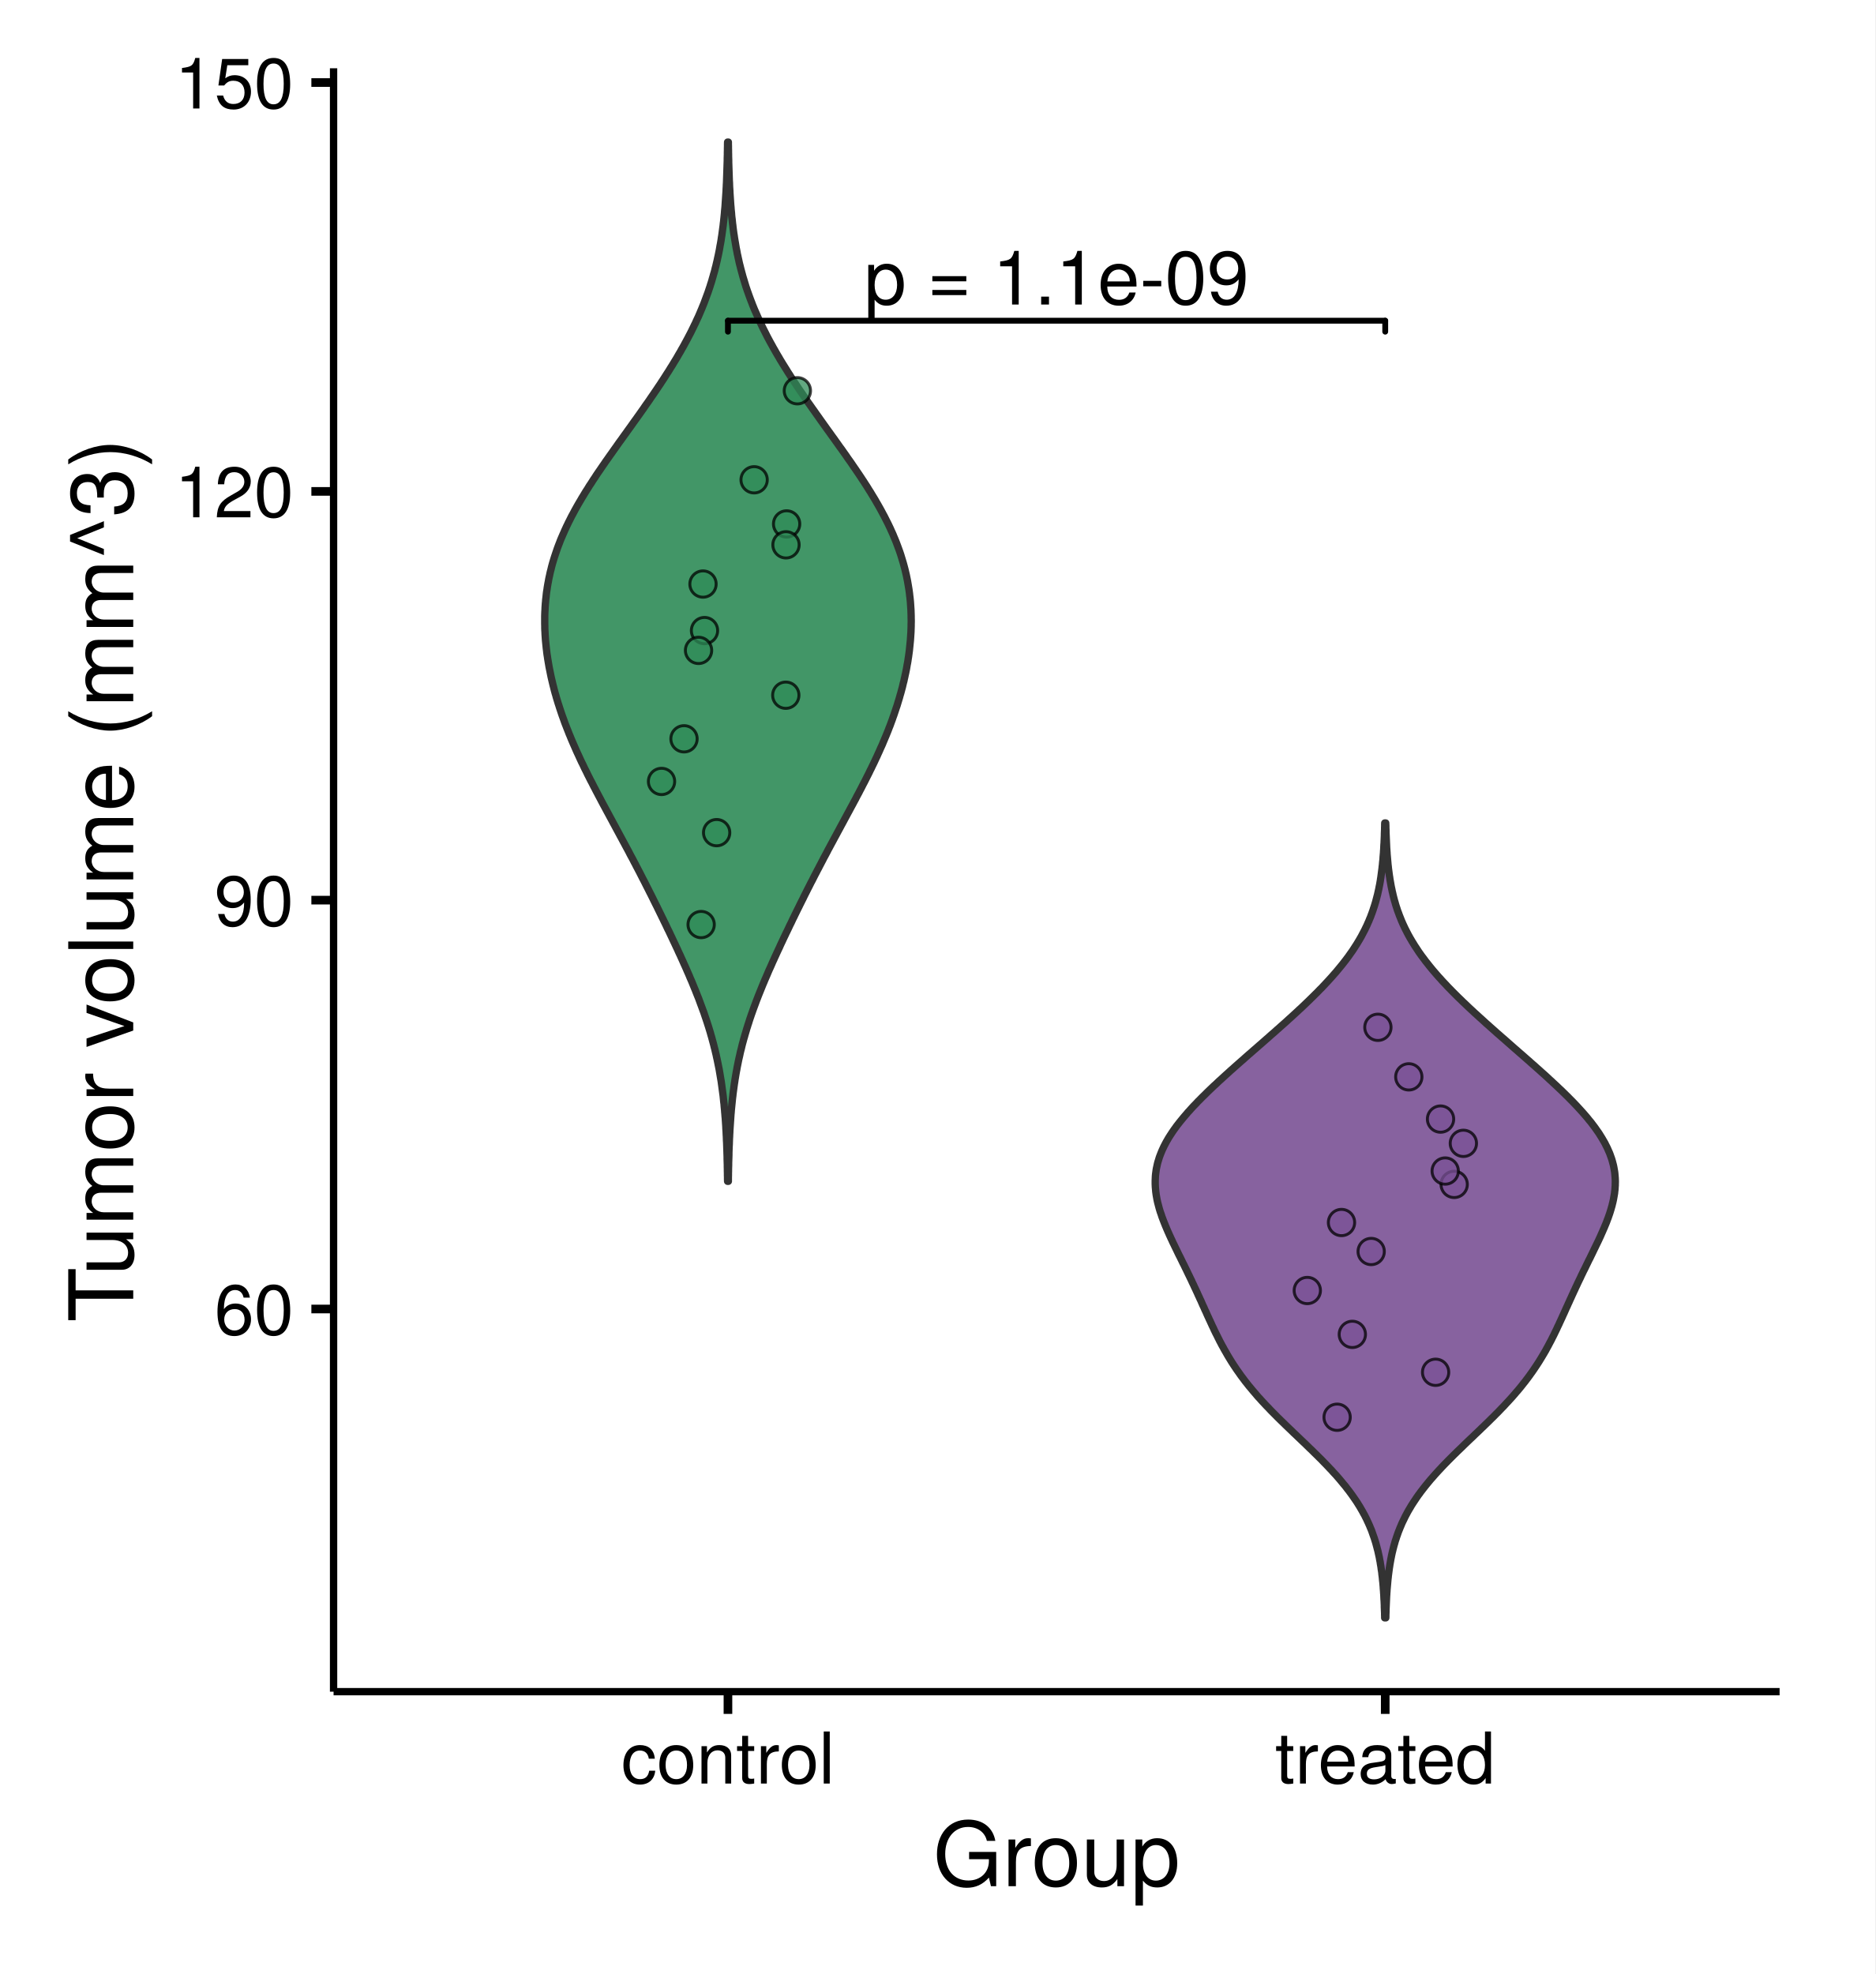
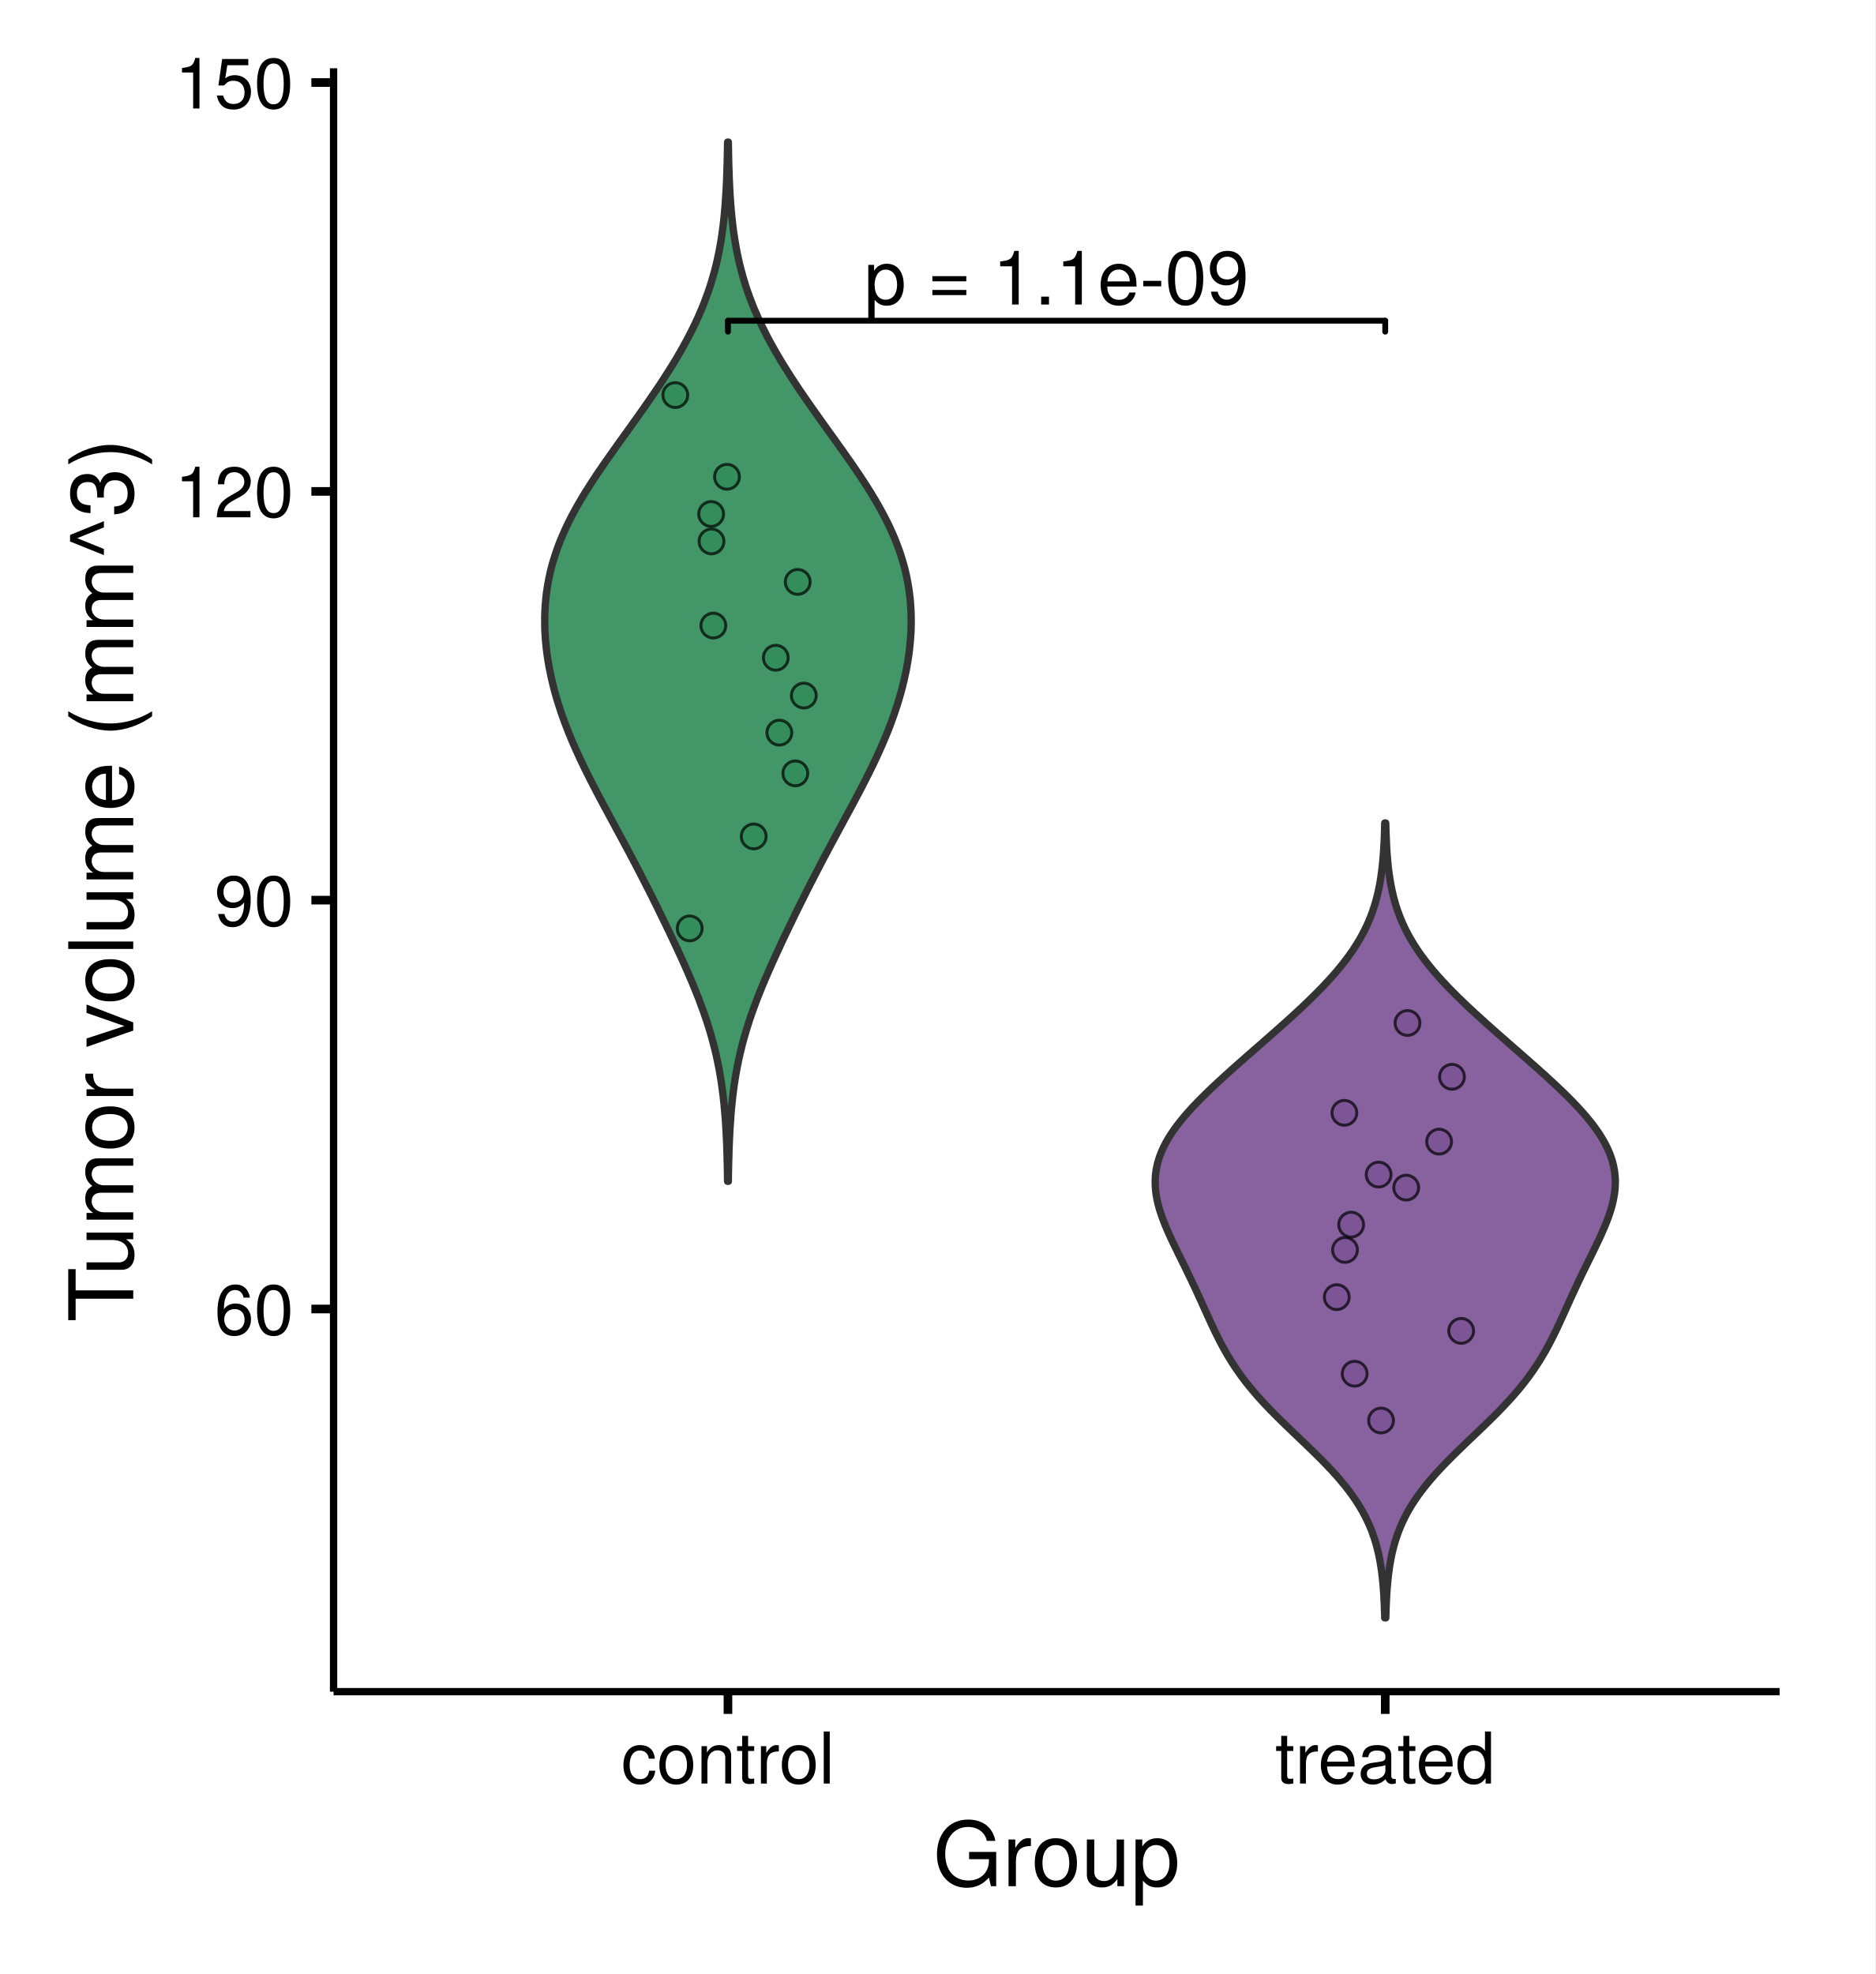
<svg xmlns="http://www.w3.org/2000/svg" class="svglite" width="273.60pt" height="288.00pt" viewBox="0 0 273.60 288.00">
  <defs>
    <style type="text/css">
    .svglite line, .svglite polyline, .svglite polygon, .svglite path, .svglite rect, .svglite circle {
      fill: none;
      stroke: #000000;
      stroke-linecap: round;
      stroke-linejoin: round;
      stroke-miterlimit: 10.00;
    }
    .svglite text {
      white-space: pre;
    }
  </style>
  </defs>
  <rect width="100%" height="100%" style="stroke: none; fill: #FFFFFF;" />
  <defs>
    <clipPath id="cpMC4wMHwyNzMuNjB8MC4wMHwyODguMDA=">
      <rect x="0.00" y="0.00" width="273.60" height="288.00" />
    </clipPath>
  </defs>
  <g clip-path="url(#cpMC4wMHwyNzMuNjB8MC4wMHwyODguMDA=)">
    <rect x="0.00" y="0.00" width="273.60" height="288.00" style="stroke-width: 1.26; stroke: #FFFFFF; fill: #FFFFFF;" />
  </g>
  <defs>
    <clipPath id="cpNDguNjd8MjU5LjY1fDkuOTZ8MjQ2Ljgx">
      <rect x="48.67" y="9.96" width="210.98" height="236.85" />
    </clipPath>
  </defs>
  <g clip-path="url(#cpNDguNjd8MjU5LjY1fDkuOTZ8MjQ2Ljgx)">
    <rect x="48.67" y="9.96" width="210.98" height="236.85" style="stroke-width: 1.26; stroke: none; fill: #FFFFFF;" />
    <polygon points="106.16,172.35 106.15,172.05 106.15,171.76 106.14,171.46 106.14,171.16 106.13,170.87 106.13,170.57 106.12,170.27 106.12,169.98 106.11,169.68 106.10,169.38 106.09,169.09 106.09,168.79 106.08,168.49 106.07,168.20 106.06,167.90 106.05,167.60 106.04,167.31 106.03,167.01 106.02,166.71 106.00,166.41 105.99,166.12 105.98,165.82 105.96,165.52 105.95,165.23 105.93,164.93 105.91,164.63 105.90,164.34 105.88,164.04 105.86,163.74 105.84,163.45 105.82,163.15 105.79,162.85 105.77,162.56 105.74,162.26 105.72,161.96 105.69,161.67 105.66,161.37 105.64,161.07 105.60,160.78 105.57,160.48 105.54,160.18 105.51,159.89 105.47,159.59 105.43,159.29 105.39,159.00 105.35,158.70 105.31,158.40 105.27,158.11 105.23,157.81 105.18,157.51 105.13,157.22 105.08,156.92 105.03,156.62 104.98,156.33 104.93,156.03 104.87,155.73 104.81,155.44 104.75,155.14 104.69,154.84 104.63,154.55 104.56,154.25 104.50,153.95 104.43,153.66 104.36,153.36 104.29,153.06 104.21,152.77 104.14,152.47 104.06,152.17 103.98,151.88 103.90,151.58 103.82,151.28 103.73,150.99 103.65,150.69 103.56,150.39 103.47,150.10 103.38,149.80 103.28,149.50 103.19,149.21 103.09,148.91 102.99,148.61 102.89,148.32 102.79,148.02 102.69,147.72 102.58,147.43 102.47,147.13 102.36,146.83 102.25,146.54 102.14,146.24 102.03,145.94 101.92,145.64 101.80,145.35 101.68,145.05 101.56,144.75 101.45,144.46 101.32,144.16 101.20,143.86 101.08,143.57 100.96,143.27 100.83,142.97 100.70,142.68 100.58,142.38 100.45,142.08 100.32,141.79 100.19,141.49 100.06,141.19 99.93,140.90 99.79,140.60 99.66,140.30 99.53,140.01 99.39,139.71 99.26,139.41 99.12,139.12 98.98,138.82 98.85,138.52 98.71,138.23 98.57,137.93 98.43,137.63 98.29,137.34 98.15,137.04 98.01,136.74 97.87,136.45 97.73,136.15 97.59,135.85 97.44,135.56 97.30,135.26 97.16,134.96 97.02,134.67 96.87,134.37 96.73,134.07 96.58,133.78 96.44,133.48 96.29,133.18 96.15,132.89 96.00,132.59 95.86,132.29 95.71,132.00 95.56,131.70 95.41,131.40 95.27,131.11 95.12,130.81 94.97,130.51 94.82,130.22 94.67,129.92 94.52,129.62 94.37,129.33 94.22,129.03 94.07,128.73 93.92,128.44 93.76,128.14 93.61,127.84 93.46,127.55 93.31,127.25 93.15,126.95 93.00,126.66 92.84,126.36 92.69,126.06 92.53,125.77 92.38,125.47 92.22,125.17 92.06,124.88 91.90,124.58 91.75,124.28 91.59,123.98 91.43,123.69 91.27,123.39 91.11,123.09 90.95,122.80 90.79,122.50 90.63,122.20 90.47,121.91 90.31,121.61 90.15,121.31 89.99,121.02 89.83,120.72 89.67,120.42 89.51,120.13 89.35,119.83 89.19,119.53 89.03,119.24 88.87,118.94 88.71,118.64 88.55,118.35 88.39,118.05 88.23,117.75 88.07,117.46 87.91,117.16 87.75,116.86 87.60,116.57 87.44,116.27 87.28,115.97 87.13,115.68 86.97,115.38 86.82,115.08 86.66,114.79 86.51,114.49 86.36,114.19 86.20,113.90 86.05,113.60 85.90,113.30 85.75,113.01 85.61,112.71 85.46,112.41 85.31,112.12 85.17,111.82 85.03,111.52 84.88,111.23 84.74,110.93 84.60,110.63 84.47,110.34 84.33,110.04 84.19,109.74 84.06,109.45 83.93,109.15 83.80,108.85 83.67,108.56 83.54,108.26 83.41,107.96 83.29,107.67 83.17,107.37 83.04,107.07 82.93,106.78 82.81,106.48 82.69,106.18 82.58,105.89 82.46,105.59 82.35,105.29 82.25,105.00 82.14,104.70 82.03,104.40 81.93,104.11 81.83,103.81 81.73,103.51 81.63,103.21 81.54,102.92 81.44,102.62 81.35,102.32 81.26,102.03 81.17,101.73 81.09,101.43 81.00,101.14 80.92,100.84 80.84,100.54 80.77,100.25 80.69,99.95 80.62,99.65 80.55,99.36 80.48,99.06 80.41,98.76 80.35,98.47 80.29,98.17 80.23,97.87 80.17,97.58 80.11,97.28 80.06,96.98 80.01,96.69 79.96,96.39 79.91,96.09 79.87,95.80 79.82,95.50 79.78,95.20 79.75,94.91 79.71,94.61 79.68,94.31 79.65,94.02 79.62,93.72 79.59,93.42 79.57,93.13 79.55,92.83 79.53,92.53 79.52,92.24 79.50,91.94 79.49,91.64 79.49,91.35 79.48,91.05 79.48,90.75 79.48,90.46 79.48,90.16 79.48,89.86 79.49,89.57 79.50,89.27 79.52,88.97 79.53,88.68 79.55,88.38 79.57,88.08 79.60,87.79 79.62,87.49 79.66,87.19 79.69,86.90 79.72,86.60 79.76,86.30 79.81,86.01 79.85,85.71 79.90,85.41 79.95,85.12 80.01,84.82 80.06,84.52 80.12,84.23 80.19,83.93 80.25,83.63 80.32,83.34 80.40,83.04 80.47,82.74 80.55,82.44 80.63,82.15 80.72,81.85 80.81,81.55 80.90,81.26 81.00,80.96 81.10,80.66 81.20,80.37 81.30,80.07 81.41,79.77 81.52,79.48 81.64,79.18 81.75,78.88 81.87,78.59 82.00,78.29 82.13,77.99 82.26,77.70 82.39,77.40 82.53,77.10 82.66,76.81 82.81,76.51 82.95,76.21 83.10,75.92 83.25,75.62 83.40,75.32 83.56,75.03 83.72,74.73 83.88,74.43 84.04,74.14 84.21,73.84 84.38,73.54 84.55,73.25 84.73,72.95 84.90,72.65 85.08,72.36 85.26,72.06 85.44,71.76 85.63,71.47 85.82,71.17 86.00,70.87 86.20,70.58 86.39,70.28 86.58,69.98 86.78,69.69 86.97,69.39 87.17,69.09 87.37,68.80 87.58,68.50 87.78,68.20 87.98,67.91 88.19,67.61 88.39,67.31 88.60,67.02 88.81,66.72 89.02,66.42 89.23,66.13 89.44,65.83 89.65,65.53 89.86,65.24 90.07,64.94 90.28,64.64 90.49,64.35 90.71,64.05 90.92,63.75 91.13,63.46 91.35,63.16 91.56,62.86 91.77,62.57 91.99,62.27 92.20,61.97 92.41,61.67 92.62,61.38 92.84,61.08 93.05,60.78 93.26,60.49 93.47,60.19 93.68,59.89 93.89,59.60 94.09,59.30 94.30,59.00 94.51,58.71 94.72,58.41 94.92,58.11 95.12,57.82 95.33,57.52 95.53,57.22 95.73,56.93 95.93,56.63 96.13,56.33 96.33,56.04 96.52,55.74 96.72,55.44 96.91,55.15 97.10,54.85 97.29,54.55 97.48,54.26 97.67,53.96 97.85,53.66 98.04,53.37 98.22,53.07 98.40,52.77 98.58,52.48 98.76,52.18 98.93,51.88 99.10,51.59 99.28,51.29 99.44,50.99 99.61,50.70 99.78,50.40 99.94,50.10 100.10,49.81 100.26,49.51 100.42,49.21 100.57,48.92 100.73,48.62 100.88,48.32 101.02,48.03 101.17,47.73 101.31,47.43 101.46,47.14 101.59,46.84 101.73,46.54 101.87,46.25 102.00,45.95 102.13,45.65 102.25,45.36 102.38,45.06 102.50,44.76 102.62,44.47 102.74,44.17 102.85,43.87 102.96,43.58 103.07,43.28 103.18,42.98 103.29,42.69 103.39,42.39 103.49,42.09 103.59,41.80 103.68,41.50 103.78,41.20 103.87,40.90 103.95,40.61 104.04,40.31 104.12,40.01 104.21,39.72 104.29,39.42 104.36,39.12 104.44,38.83 104.51,38.53 104.58,38.23 104.65,37.94 104.71,37.64 104.78,37.34 104.84,37.05 104.90,36.75 104.96,36.45 105.01,36.16 105.06,35.86 105.12,35.56 105.17,35.27 105.22,34.97 105.26,34.67 105.31,34.38 105.35,34.08 105.39,33.78 105.43,33.49 105.47,33.19 105.51,32.89 105.54,32.60 105.58,32.30 105.61,32.00 105.64,31.71 105.67,31.41 105.70,31.11 105.72,30.82 105.75,30.52 105.78,30.22 105.80,29.93 105.82,29.63 105.84,29.33 105.86,29.04 105.88,28.74 105.90,28.44 105.92,28.15 105.94,27.85 105.95,27.55 105.97,27.26 105.98,26.96 106.00,26.66 106.01,26.37 106.02,26.07 106.03,25.77 106.04,25.48 106.05,25.18 106.06,24.88 106.07,24.59 106.08,24.29 106.09,23.99 106.10,23.70 106.11,23.40 106.11,23.10 106.12,22.81 106.13,22.51 106.13,22.21 106.14,21.92 106.14,21.62 106.15,21.32 106.15,21.03 106.16,20.73 106.27,20.73 106.27,21.03 106.28,21.32 106.28,21.62 106.29,21.92 106.29,22.21 106.30,22.51 106.30,22.81 106.31,23.10 106.32,23.40 106.32,23.70 106.33,23.99 106.34,24.29 106.35,24.59 106.36,24.88 106.37,25.18 106.38,25.48 106.39,25.77 106.40,26.07 106.41,26.37 106.43,26.66 106.44,26.96 106.45,27.26 106.47,27.55 106.49,27.85 106.50,28.15 106.52,28.44 106.54,28.74 106.56,29.04 106.58,29.33 106.60,29.63 106.62,29.93 106.65,30.22 106.67,30.52 106.70,30.82 106.73,31.11 106.75,31.41 106.78,31.71 106.82,32.00 106.85,32.30 106.88,32.60 106.92,32.89 106.95,33.19 106.99,33.49 107.03,33.78 107.07,34.08 107.12,34.38 107.16,34.67 107.21,34.97 107.26,35.27 107.31,35.56 107.36,35.86 107.41,36.16 107.47,36.45 107.53,36.75 107.58,37.05 107.65,37.34 107.71,37.64 107.78,37.94 107.84,38.23 107.91,38.53 107.99,38.83 108.06,39.12 108.14,39.42 108.22,39.72 108.30,40.01 108.38,40.31 108.47,40.61 108.56,40.90 108.65,41.20 108.74,41.50 108.83,41.80 108.93,42.09 109.03,42.39 109.14,42.69 109.24,42.98 109.35,43.28 109.46,43.58 109.57,43.87 109.69,44.17 109.80,44.47 109.92,44.76 110.04,45.06 110.17,45.36 110.30,45.65 110.43,45.95 110.56,46.25 110.69,46.54 110.83,46.84 110.97,47.14 111.11,47.43 111.25,47.73 111.40,48.03 111.55,48.32 111.70,48.62 111.85,48.92 112.00,49.21 112.16,49.51 112.32,49.81 112.48,50.10 112.65,50.40 112.81,50.70 112.98,50.99 113.15,51.29 113.32,51.59 113.49,51.88 113.67,52.18 113.84,52.48 114.02,52.77 114.20,53.07 114.39,53.37 114.57,53.66 114.76,53.96 114.94,54.26 115.13,54.55 115.32,54.85 115.51,55.15 115.71,55.44 115.90,55.74 116.10,56.04 116.29,56.33 116.49,56.63 116.69,56.93 116.89,57.22 117.10,57.52 117.30,57.82 117.50,58.11 117.71,58.41 117.91,58.71 118.12,59.00 118.33,59.30 118.54,59.60 118.75,59.89 118.96,60.19 119.17,60.49 119.38,60.78 119.59,61.08 119.80,61.38 120.01,61.67 120.22,61.97 120.44,62.27 120.65,62.57 120.86,62.86 121.08,63.16 121.29,63.46 121.50,63.75 121.72,64.05 121.93,64.35 122.14,64.64 122.35,64.94 122.56,65.24 122.78,65.53 122.99,65.83 123.20,66.13 123.41,66.42 123.61,66.72 123.82,67.02 124.03,67.31 124.24,67.61 124.44,67.91 124.64,68.20 124.85,68.50 125.05,68.80 125.25,69.09 125.45,69.39 125.65,69.69 125.84,69.98 126.04,70.28 126.23,70.58 126.42,70.87 126.61,71.17 126.79,71.47 126.98,71.76 127.16,72.06 127.34,72.36 127.52,72.65 127.70,72.95 127.87,73.25 128.04,73.54 128.21,73.84 128.38,74.14 128.54,74.43 128.70,74.73 128.86,75.03 129.02,75.32 129.17,75.62 129.32,75.92 129.47,76.21 129.62,76.51 129.76,76.81 129.90,77.10 130.03,77.40 130.17,77.70 130.30,77.99 130.42,78.29 130.55,78.59 130.67,78.88 130.79,79.18 130.90,79.48 131.01,79.77 131.12,80.07 131.23,80.37 131.33,80.66 131.43,80.96 131.52,81.26 131.61,81.55 131.70,81.85 131.79,82.15 131.87,82.44 131.95,82.74 132.03,83.04 132.10,83.34 132.17,83.63 132.24,83.93 132.30,84.23 132.36,84.52 132.42,84.82 132.47,85.12 132.52,85.41 132.57,85.71 132.62,86.01 132.66,86.30 132.70,86.60 132.73,86.90 132.77,87.19 132.80,87.49 132.83,87.79 132.85,88.08 132.87,88.38 132.89,88.68 132.91,88.97 132.92,89.27 132.93,89.57 132.94,89.86 132.94,90.16 132.95,90.46 132.95,90.75 132.94,91.05 132.94,91.35 132.93,91.64 132.92,91.94 132.91,92.24 132.89,92.53 132.87,92.83 132.85,93.13 132.83,93.42 132.80,93.72 132.77,94.02 132.74,94.31 132.71,94.61 132.68,94.91 132.64,95.20 132.60,95.50 132.56,95.80 132.51,96.09 132.47,96.39 132.42,96.69 132.36,96.98 132.31,97.28 132.26,97.58 132.20,97.87 132.14,98.17 132.07,98.47 132.01,98.76 131.94,99.06 131.88,99.36 131.80,99.65 131.73,99.95 131.66,100.25 131.58,100.54 131.50,100.84 131.42,101.14 131.33,101.43 131.25,101.73 131.16,102.03 131.07,102.32 130.98,102.62 130.89,102.92 130.79,103.21 130.69,103.51 130.59,103.81 130.49,104.11 130.39,104.40 130.28,104.70 130.18,105.00 130.07,105.29 129.96,105.59 129.85,105.89 129.73,106.18 129.62,106.48 129.50,106.78 129.38,107.07 129.26,107.37 129.13,107.67 129.01,107.96 128.88,108.26 128.76,108.56 128.63,108.85 128.49,109.15 128.36,109.45 128.23,109.74 128.09,110.04 127.96,110.34 127.82,110.63 127.68,110.93 127.54,111.23 127.40,111.52 127.25,111.82 127.11,112.12 126.96,112.41 126.82,112.71 126.67,113.01 126.52,113.30 126.37,113.60 126.22,113.90 126.07,114.19 125.91,114.49 125.76,114.79 125.61,115.08 125.45,115.38 125.30,115.68 125.14,115.97 124.98,116.27 124.83,116.57 124.67,116.86 124.51,117.16 124.35,117.46 124.19,117.75 124.03,118.05 123.87,118.35 123.71,118.64 123.55,118.94 123.39,119.24 123.23,119.53 123.07,119.83 122.91,120.13 122.75,120.42 122.59,120.72 122.43,121.02 122.27,121.31 122.11,121.61 121.95,121.91 121.79,122.20 121.63,122.50 121.47,122.80 121.31,123.09 121.15,123.39 120.99,123.69 120.83,123.98 120.68,124.28 120.52,124.58 120.36,124.88 120.20,125.17 120.05,125.47 119.89,125.77 119.74,126.06 119.58,126.36 119.43,126.66 119.27,126.95 119.12,127.25 118.96,127.55 118.81,127.84 118.66,128.14 118.51,128.44 118.35,128.73 118.20,129.03 118.05,129.33 117.90,129.62 117.75,129.92 117.60,130.22 117.45,130.51 117.30,130.81 117.16,131.11 117.01,131.40 116.86,131.70 116.71,132.00 116.57,132.29 116.42,132.59 116.27,132.89 116.13,133.18 115.98,133.48 115.84,133.78 115.69,134.07 115.55,134.37 115.41,134.67 115.26,134.96 115.12,135.26 114.98,135.56 114.84,135.85 114.69,136.15 114.55,136.45 114.41,136.74 114.27,137.04 114.13,137.34 113.99,137.63 113.85,137.93 113.72,138.23 113.58,138.52 113.44,138.82 113.30,139.12 113.17,139.41 113.03,139.71 112.90,140.01 112.76,140.30 112.63,140.60 112.50,140.90 112.37,141.19 112.23,141.49 112.10,141.79 111.98,142.08 111.85,142.38 111.72,142.68 111.59,142.97 111.47,143.27 111.34,143.57 111.22,143.86 111.10,144.16 110.98,144.46 110.86,144.75 110.74,145.05 110.62,145.35 110.51,145.64 110.39,145.94 110.28,146.24 110.17,146.54 110.06,146.83 109.95,147.13 109.84,147.43 109.74,147.72 109.63,148.02 109.53,148.32 109.43,148.61 109.33,148.91 109.24,149.21 109.14,149.50 109.05,149.80 108.95,150.10 108.87,150.39 108.78,150.69 108.69,150.99 108.61,151.28 108.52,151.58 108.44,151.88 108.36,152.17 108.28,152.47 108.21,152.77 108.14,153.06 108.06,153.36 107.99,153.66 107.93,153.95 107.86,154.25 107.79,154.55 107.73,154.84 107.67,155.14 107.61,155.44 107.55,155.73 107.50,156.03 107.44,156.33 107.39,156.62 107.34,156.92 107.29,157.22 107.24,157.51 107.20,157.81 107.15,158.11 107.11,158.40 107.07,158.70 107.03,159.00 106.99,159.29 106.95,159.59 106.92,159.89 106.88,160.18 106.85,160.48 106.82,160.78 106.79,161.07 106.76,161.37 106.73,161.67 106.70,161.96 106.68,162.26 106.65,162.56 106.63,162.85 106.61,163.15 106.59,163.45 106.57,163.74 106.55,164.04 106.53,164.34 106.51,164.63 106.49,164.93 106.48,165.23 106.46,165.52 106.45,165.82 106.43,166.12 106.42,166.41 106.41,166.71 106.40,167.01 106.38,167.31 106.37,167.60 106.36,167.90 106.35,168.20 106.35,168.49 106.34,168.79 106.33,169.09 106.32,169.38 106.31,169.68 106.31,169.98 106.30,170.27 106.29,170.57 106.29,170.87 106.28,171.16 106.28,171.46 106.27,171.76 106.27,172.05 106.27,172.35 106.16,172.35 " style="stroke-width: 1.07; stroke: #333333; stroke-linecap: butt; fill: #2E8B57; fill-opacity: 0.90;" />
    <polygon points="202.03,236.04 202.03,235.82 202.02,235.59 202.02,235.36 202.01,235.14 202.00,234.91 201.99,234.68 201.98,234.46 201.98,234.23 201.97,234.00 201.96,233.77 201.95,233.55 201.93,233.32 201.92,233.09 201.91,232.87 201.90,232.64 201.88,232.41 201.87,232.19 201.85,231.96 201.83,231.73 201.82,231.50 201.80,231.28 201.78,231.05 201.76,230.82 201.73,230.60 201.71,230.37 201.69,230.14 201.66,229.92 201.63,229.69 201.61,229.46 201.58,229.24 201.54,229.01 201.51,228.78 201.48,228.55 201.44,228.33 201.40,228.10 201.37,227.87 201.32,227.65 201.28,227.42 201.24,227.19 201.19,226.97 201.14,226.74 201.09,226.51 201.04,226.28 200.98,226.06 200.92,225.83 200.86,225.60 200.80,225.38 200.74,225.15 200.67,224.92 200.60,224.70 200.53,224.47 200.45,224.24 200.37,224.02 200.29,223.79 200.21,223.56 200.13,223.33 200.04,223.11 199.94,222.88 199.85,222.65 199.75,222.43 199.65,222.20 199.54,221.97 199.44,221.75 199.33,221.52 199.21,221.29 199.10,221.06 198.97,220.84 198.85,220.61 198.72,220.38 198.59,220.16 198.46,219.93 198.32,219.70 198.18,219.48 198.04,219.25 197.89,219.02 197.74,218.80 197.58,218.57 197.42,218.34 197.26,218.11 197.10,217.89 196.93,217.66 196.76,217.43 196.58,217.21 196.41,216.98 196.23,216.75 196.04,216.53 195.85,216.30 195.66,216.07 195.47,215.84 195.28,215.62 195.08,215.39 194.88,215.16 194.67,214.94 194.46,214.71 194.26,214.48 194.04,214.26 193.83,214.03 193.61,213.80 193.39,213.57 193.17,213.35 192.95,213.12 192.73,212.89 192.50,212.67 192.27,212.44 192.04,212.21 191.81,211.99 191.58,211.76 191.35,211.53 191.11,211.31 190.88,211.08 190.64,210.85 190.41,210.62 190.17,210.40 189.93,210.17 189.69,209.94 189.46,209.72 189.22,209.49 188.98,209.26 188.74,209.04 188.51,208.81 188.27,208.58 188.03,208.35 187.80,208.13 187.56,207.90 187.33,207.67 187.10,207.45 186.86,207.22 186.63,206.99 186.40,206.77 186.18,206.54 185.95,206.31 185.73,206.09 185.50,205.86 185.28,205.63 185.07,205.40 184.85,205.18 184.63,204.95 184.42,204.72 184.21,204.50 184.00,204.27 183.80,204.04 183.59,203.82 183.39,203.59 183.20,203.36 183.00,203.13 182.81,202.91 182.62,202.68 182.43,202.45 182.24,202.23 182.06,202.00 181.88,201.77 181.70,201.55 181.53,201.32 181.36,201.09 181.19,200.87 181.02,200.64 180.86,200.41 180.70,200.18 180.54,199.96 180.38,199.73 180.23,199.50 180.08,199.28 179.93,199.05 179.78,198.82 179.64,198.60 179.50,198.37 179.36,198.14 179.22,197.91 179.09,197.69 178.96,197.46 178.83,197.23 178.70,197.01 178.57,196.78 178.45,196.55 178.32,196.33 178.20,196.10 178.08,195.87 177.96,195.65 177.85,195.42 177.73,195.19 177.62,194.96 177.51,194.74 177.39,194.51 177.28,194.28 177.17,194.06 177.07,193.83 176.96,193.60 176.85,193.38 176.75,193.15 176.64,192.92 176.54,192.69 176.43,192.47 176.33,192.24 176.22,192.01 176.12,191.79 176.02,191.56 175.92,191.33 175.81,191.11 175.71,190.88 175.61,190.65 175.50,190.43 175.40,190.20 175.30,189.97 175.20,189.74 175.09,189.52 174.99,189.29 174.88,189.06 174.78,188.84 174.68,188.61 174.57,188.38 174.47,188.16 174.36,187.93 174.25,187.70 174.15,187.47 174.04,187.25 173.93,187.02 173.83,186.79 173.72,186.57 173.61,186.34 173.50,186.11 173.39,185.89 173.28,185.66 173.17,185.43 173.06,185.20 172.95,184.98 172.84,184.75 172.73,184.52 172.61,184.30 172.50,184.07 172.39,183.84 172.28,183.62 172.17,183.39 172.05,183.16 171.94,182.94 171.83,182.71 171.72,182.48 171.61,182.25 171.50,182.03 171.39,181.80 171.28,181.57 171.17,181.35 171.06,181.12 170.96,180.89 170.85,180.67 170.75,180.44 170.64,180.21 170.54,179.98 170.44,179.76 170.34,179.53 170.24,179.30 170.15,179.08 170.05,178.85 169.96,178.62 169.87,178.40 169.78,178.17 169.69,177.94 169.61,177.72 169.52,177.49 169.45,177.26 169.37,177.03 169.29,176.81 169.22,176.58 169.15,176.35 169.09,176.13 169.03,175.90 168.97,175.67 168.91,175.45 168.86,175.22 168.81,174.99 168.77,174.76 168.73,174.54 168.69,174.31 168.66,174.08 168.63,173.86 168.61,173.63 168.59,173.40 168.57,173.18 168.56,172.95 168.55,172.72 168.55,172.50 168.55,172.27 168.56,172.04 168.57,171.81 168.58,171.59 168.60,171.36 168.63,171.13 168.66,170.91 168.69,170.68 168.73,170.45 168.78,170.23 168.83,170.00 168.88,169.77 168.94,169.54 169.01,169.32 169.08,169.09 169.15,168.86 169.23,168.64 169.32,168.41 169.41,168.18 169.50,167.96 169.60,167.73 169.71,167.50 169.81,167.28 169.93,167.05 170.05,166.82 170.17,166.59 170.30,166.37 170.43,166.14 170.57,165.91 170.71,165.69 170.86,165.46 171.01,165.23 171.16,165.01 171.32,164.78 171.49,164.55 171.65,164.32 171.82,164.10 172.00,163.87 172.18,163.64 172.36,163.42 172.55,163.19 172.74,162.96 172.93,162.74 173.13,162.51 173.32,162.28 173.53,162.06 173.73,161.83 173.94,161.60 174.15,161.37 174.37,161.15 174.59,160.92 174.80,160.69 175.03,160.47 175.25,160.24 175.48,160.01 175.71,159.79 175.94,159.56 176.17,159.33 176.41,159.10 176.64,158.88 176.88,158.65 177.12,158.42 177.37,158.20 177.61,157.97 177.85,157.74 178.10,157.52 178.35,157.29 178.60,157.06 178.85,156.83 179.10,156.61 179.35,156.38 179.60,156.15 179.86,155.93 180.11,155.70 180.37,155.47 180.62,155.25 180.88,155.02 181.14,154.79 181.40,154.57 181.65,154.34 181.91,154.11 182.17,153.88 182.43,153.66 182.69,153.43 182.95,153.20 183.21,152.98 183.47,152.75 183.73,152.52 183.99,152.30 184.25,152.07 184.51,151.84 184.77,151.61 185.03,151.39 185.28,151.16 185.54,150.93 185.80,150.71 186.06,150.48 186.31,150.25 186.57,150.03 186.82,149.80 187.08,149.57 187.33,149.35 187.59,149.12 187.84,148.89 188.09,148.66 188.34,148.44 188.59,148.21 188.84,147.98 189.08,147.76 189.33,147.53 189.57,147.30 189.82,147.08 190.06,146.85 190.30,146.62 190.54,146.39 190.77,146.17 191.01,145.94 191.24,145.71 191.47,145.49 191.70,145.26 191.93,145.03 192.16,144.81 192.38,144.58 192.60,144.35 192.83,144.13 193.04,143.90 193.26,143.67 193.47,143.44 193.68,143.22 193.89,142.99 194.10,142.76 194.30,142.54 194.50,142.31 194.70,142.08 194.90,141.86 195.09,141.63 195.28,141.40 195.47,141.17 195.65,140.95 195.84,140.72 196.02,140.49 196.19,140.27 196.37,140.04 196.54,139.81 196.71,139.59 196.87,139.36 197.03,139.13 197.19,138.91 197.35,138.68 197.50,138.45 197.65,138.22 197.79,138.00 197.94,137.77 198.08,137.54 198.21,137.32 198.35,137.09 198.48,136.86 198.61,136.64 198.73,136.41 198.85,136.18 198.97,135.95 199.09,135.73 199.20,135.50 199.31,135.27 199.42,135.05 199.52,134.82 199.62,134.59 199.72,134.37 199.81,134.14 199.91,133.91 200.00,133.69 200.08,133.46 200.17,133.23 200.25,133.00 200.33,132.78 200.40,132.55 200.48,132.32 200.55,132.10 200.62,131.87 200.69,131.64 200.75,131.42 200.81,131.19 200.87,130.96 200.93,130.73 200.99,130.51 201.04,130.28 201.09,130.05 201.14,129.83 201.19,129.60 201.23,129.37 201.28,129.15 201.32,128.92 201.36,128.69 201.40,128.47 201.43,128.24 201.47,128.01 201.50,127.78 201.53,127.56 201.56,127.33 201.59,127.10 201.62,126.88 201.65,126.65 201.67,126.42 201.70,126.20 201.72,125.97 201.74,125.74 201.77,125.51 201.79,125.29 201.80,125.06 201.82,124.83 201.84,124.61 201.86,124.38 201.87,124.15 201.89,123.93 201.90,123.70 201.91,123.47 201.92,123.24 201.94,123.02 201.95,122.79 201.96,122.56 201.97,122.34 201.98,122.11 201.99,121.88 201.99,121.66 202.00,121.43 202.01,121.20 202.02,120.98 202.02,120.75 202.03,120.52 202.03,120.29 202.04,120.07 202.18,120.07 202.19,120.29 202.20,120.52 202.20,120.75 202.21,120.98 202.22,121.20 202.22,121.43 202.23,121.66 202.24,121.88 202.25,122.11 202.26,122.34 202.27,122.56 202.28,122.79 202.29,123.02 202.30,123.24 202.31,123.47 202.32,123.70 202.34,123.93 202.35,124.15 202.37,124.38 202.38,124.61 202.40,124.83 202.42,125.06 202.44,125.29 202.46,125.51 202.48,125.74 202.50,125.97 202.52,126.20 202.55,126.42 202.57,126.65 202.60,126.88 202.63,127.10 202.66,127.33 202.69,127.56 202.72,127.78 202.76,128.01 202.79,128.24 202.83,128.47 202.87,128.69 202.91,128.92 202.95,129.15 202.99,129.37 203.04,129.60 203.09,129.83 203.13,130.05 203.19,130.28 203.24,130.51 203.29,130.73 203.35,130.96 203.41,131.19 203.47,131.42 203.54,131.64 203.60,131.87 203.67,132.10 203.74,132.32 203.82,132.55 203.89,132.78 203.97,133.00 204.06,133.23 204.14,133.46 204.23,133.69 204.32,133.91 204.41,134.14 204.50,134.37 204.60,134.59 204.70,134.82 204.81,135.05 204.91,135.27 205.02,135.50 205.14,135.73 205.25,135.95 205.37,136.18 205.49,136.41 205.62,136.64 205.74,136.86 205.88,137.09 206.01,137.32 206.15,137.54 206.29,137.77 206.43,138.00 206.58,138.22 206.73,138.45 206.88,138.68 207.03,138.91 207.19,139.13 207.35,139.36 207.52,139.59 207.69,139.81 207.86,140.04 208.03,140.27 208.21,140.49 208.39,140.72 208.57,140.95 208.75,141.17 208.94,141.40 209.13,141.63 209.33,141.86 209.52,142.08 209.72,142.31 209.92,142.54 210.13,142.76 210.33,142.99 210.54,143.22 210.75,143.44 210.97,143.67 211.18,143.90 211.40,144.13 211.62,144.35 211.84,144.58 212.07,144.81 212.29,145.03 212.52,145.26 212.75,145.49 212.98,145.71 213.22,145.94 213.45,146.17 213.69,146.39 213.93,146.62 214.17,146.85 214.41,147.08 214.65,147.30 214.90,147.53 215.14,147.76 215.39,147.98 215.64,148.21 215.89,148.44 216.14,148.66 216.39,148.89 216.64,149.12 216.89,149.35 217.15,149.57 217.40,149.80 217.66,150.03 217.91,150.25 218.17,150.48 218.42,150.71 218.68,150.93 218.94,151.16 219.20,151.39 219.46,151.61 219.72,151.84 219.98,152.07 220.24,152.30 220.49,152.52 220.75,152.75 221.01,152.98 221.27,153.20 221.53,153.43 221.79,153.66 222.05,153.88 222.31,154.11 222.57,154.34 222.83,154.57 223.09,154.79 223.34,155.02 223.60,155.25 223.86,155.47 224.11,155.70 224.37,155.93 224.62,156.15 224.87,156.38 225.13,156.61 225.38,156.83 225.63,157.06 225.88,157.29 226.12,157.52 226.37,157.74 226.61,157.97 226.86,158.20 227.10,158.42 227.34,158.65 227.58,158.88 227.82,159.10 228.05,159.33 228.29,159.56 228.52,159.79 228.75,160.01 228.97,160.24 229.20,160.47 229.42,160.69 229.64,160.92 229.86,161.15 230.07,161.37 230.28,161.60 230.49,161.83 230.70,162.06 230.90,162.28 231.10,162.51 231.30,162.74 231.49,162.96 231.68,163.19 231.86,163.42 232.05,163.64 232.23,163.87 232.40,164.10 232.57,164.32 232.74,164.55 232.90,164.78 233.06,165.01 233.22,165.23 233.37,165.46 233.51,165.69 233.65,165.91 233.79,166.14 233.92,166.37 234.05,166.59 234.18,166.82 234.29,167.05 234.41,167.28 234.52,167.50 234.62,167.73 234.72,167.96 234.82,168.18 234.91,168.41 234.99,168.64 235.07,168.86 235.15,169.09 235.22,169.32 235.28,169.54 235.34,169.77 235.40,170.00 235.45,170.23 235.49,170.45 235.53,170.68 235.57,170.91 235.60,171.13 235.62,171.36 235.64,171.59 235.66,171.81 235.67,172.04 235.68,172.27 235.68,172.50 235.67,172.72 235.67,172.95 235.65,173.18 235.64,173.40 235.62,173.63 235.59,173.86 235.57,174.08 235.53,174.31 235.49,174.54 235.45,174.76 235.41,174.99 235.36,175.22 235.31,175.45 235.25,175.67 235.20,175.90 235.13,176.13 235.07,176.35 235.00,176.58 234.93,176.81 234.86,177.03 234.78,177.26 234.70,177.49 234.62,177.72 234.53,177.94 234.45,178.17 234.36,178.40 234.27,178.62 234.17,178.85 234.08,179.08 233.98,179.30 233.88,179.53 233.78,179.76 233.68,179.98 233.58,180.21 233.48,180.44 233.37,180.67 233.27,180.89 233.16,181.12 233.05,181.35 232.94,181.57 232.83,181.80 232.72,182.03 232.61,182.25 232.50,182.48 232.39,182.71 232.28,182.94 232.17,183.16 232.06,183.39 231.95,183.62 231.83,183.84 231.72,184.07 231.61,184.30 231.50,184.52 231.39,184.75 231.28,184.98 231.17,185.20 231.05,185.43 230.94,185.66 230.83,185.89 230.72,186.11 230.62,186.34 230.51,186.57 230.40,186.79 230.29,187.02 230.18,187.25 230.08,187.47 229.97,187.70 229.86,187.93 229.76,188.16 229.65,188.38 229.55,188.61 229.44,188.84 229.34,189.06 229.24,189.29 229.13,189.52 229.03,189.74 228.93,189.97 228.82,190.20 228.72,190.43 228.62,190.65 228.51,190.88 228.41,191.11 228.31,191.33 228.21,191.56 228.10,191.79 228.00,192.01 227.90,192.24 227.79,192.47 227.69,192.69 227.58,192.92 227.48,193.15 227.37,193.38 227.26,193.60 227.16,193.83 227.05,194.06 226.94,194.28 226.83,194.51 226.72,194.74 226.61,194.96 226.49,195.19 226.38,195.42 226.26,195.65 226.14,195.87 226.02,196.10 225.90,196.33 225.78,196.55 225.65,196.78 225.53,197.01 225.40,197.23 225.27,197.46 225.13,197.69 225.00,197.91 224.86,198.14 224.72,198.37 224.58,198.60 224.44,198.82 224.29,199.05 224.14,199.28 223.99,199.50 223.84,199.73 223.68,199.96 223.53,200.18 223.36,200.41 223.20,200.64 223.03,200.87 222.87,201.09 222.69,201.32 222.52,201.55 222.34,201.77 222.16,202.00 221.98,202.23 221.80,202.45 221.61,202.68 221.42,202.91 221.22,203.13 221.03,203.36 220.83,203.59 220.63,203.82 220.43,204.04 220.22,204.27 220.01,204.50 219.80,204.72 219.59,204.95 219.38,205.18 219.16,205.40 218.94,205.63 218.72,205.86 218.50,206.09 218.27,206.31 218.05,206.54 217.82,206.77 217.59,206.99 217.36,207.22 217.13,207.45 216.90,207.67 216.66,207.90 216.43,208.13 216.19,208.35 215.96,208.58 215.72,208.81 215.48,209.04 215.24,209.26 215.01,209.49 214.77,209.72 214.53,209.94 214.29,210.17 214.05,210.40 213.82,210.62 213.58,210.85 213.35,211.08 213.11,211.31 212.88,211.53 212.64,211.76 212.41,211.99 212.18,212.21 211.95,212.44 211.72,212.67 211.50,212.89 211.27,213.12 211.05,213.35 210.83,213.57 210.61,213.80 210.39,214.03 210.18,214.26 209.97,214.48 209.76,214.71 209.55,214.94 209.35,215.16 209.15,215.39 208.95,215.62 208.75,215.84 208.56,216.07 208.37,216.30 208.18,216.53 208.00,216.75 207.82,216.98 207.64,217.21 207.47,217.43 207.29,217.66 207.13,217.89 206.96,218.11 206.80,218.34 206.64,218.57 206.49,218.80 206.34,219.02 206.19,219.25 206.04,219.48 205.90,219.70 205.77,219.93 205.63,220.16 205.50,220.38 205.37,220.61 205.25,220.84 205.13,221.06 205.01,221.29 204.90,221.52 204.79,221.75 204.68,221.97 204.57,222.20 204.47,222.43 204.38,222.65 204.28,222.88 204.19,223.11 204.10,223.33 204.01,223.56 203.93,223.79 203.85,224.02 203.77,224.24 203.70,224.47 203.62,224.70 203.55,224.92 203.49,225.15 203.42,225.38 203.36,225.60 203.30,225.83 203.24,226.06 203.19,226.28 203.13,226.51 203.08,226.74 203.03,226.97 202.99,227.19 202.94,227.42 202.90,227.65 202.86,227.87 202.82,228.10 202.78,228.33 202.75,228.55 202.71,228.78 202.68,229.01 202.65,229.24 202.62,229.46 202.59,229.69 202.56,229.92 202.54,230.14 202.51,230.37 202.49,230.60 202.47,230.82 202.45,231.05 202.43,231.28 202.41,231.50 202.39,231.73 202.37,231.96 202.36,232.19 202.34,232.41 202.33,232.64 202.31,232.87 202.30,233.09 202.29,233.32 202.28,233.55 202.27,233.77 202.26,234.00 202.25,234.23 202.24,234.46 202.23,234.68 202.22,234.91 202.22,235.14 202.21,235.36 202.20,235.59 202.20,235.82 202.19,236.04 202.03,236.04 " style="stroke-width: 1.07; stroke: #333333; stroke-linecap: butt; fill: #7A5195; fill-opacity: 0.90;" />
-     <circle cx="99.80" cy="107.79" r="1.92" style="stroke-width: 0.43; stroke: #000000; stroke-opacity: 0.75; fill: #2E8B57; fill-opacity: 0.75;" />
-     <circle cx="114.77" cy="76.44" r="1.92" style="stroke-width: 0.43; stroke: #000000; stroke-opacity: 0.75; fill: #2E8B57; fill-opacity: 0.75;" />
-     <circle cx="104.56" cy="121.48" r="1.92" style="stroke-width: 0.43; stroke: #000000; stroke-opacity: 0.75; fill: #2E8B57; fill-opacity: 0.75;" />
-     <circle cx="102.79" cy="92.00" r="1.92" style="stroke-width: 0.43; stroke: #000000; stroke-opacity: 0.75; fill: #2E8B57; fill-opacity: 0.75;" />
-     <circle cx="116.34" cy="57.01" r="1.92" style="stroke-width: 0.43; stroke: #000000; stroke-opacity: 0.75; fill: #2E8B57; fill-opacity: 0.75;" />
-     <circle cx="102.30" cy="134.89" r="1.92" style="stroke-width: 0.43; stroke: #000000; stroke-opacity: 0.75; fill: #2E8B57; fill-opacity: 0.75;" />
-     <circle cx="114.65" cy="101.43" r="1.92" style="stroke-width: 0.43; stroke: #000000; stroke-opacity: 0.75; fill: #2E8B57; fill-opacity: 0.75;" />
-     <circle cx="102.57" cy="85.21" r="1.92" style="stroke-width: 0.43; stroke: #000000; stroke-opacity: 0.75; fill: #2E8B57; fill-opacity: 0.75;" />
-     <circle cx="96.52" cy="114.01" r="1.92" style="stroke-width: 0.43; stroke: #000000; stroke-opacity: 0.75; fill: #2E8B57; fill-opacity: 0.75;" />
-     <circle cx="110.03" cy="70.00" r="1.92" style="stroke-width: 0.43; stroke: #000000; stroke-opacity: 0.75; fill: #2E8B57; fill-opacity: 0.75;" />
-     <circle cx="101.92" cy="94.89" r="1.92" style="stroke-width: 0.43; stroke: #000000; stroke-opacity: 0.75; fill: #2E8B57; fill-opacity: 0.75;" />
-     <circle cx="114.68" cy="79.49" r="1.92" style="stroke-width: 0.43; stroke: #000000; stroke-opacity: 0.75; fill: #2E8B57; fill-opacity: 0.75;" />
-     <circle cx="213.51" cy="166.81" r="1.92" style="stroke-width: 0.43; stroke: #000000; stroke-opacity: 0.75; fill: #7A5195; fill-opacity: 0.75;" />
-     <circle cx="200.06" cy="182.59" r="1.92" style="stroke-width: 0.43; stroke: #000000; stroke-opacity: 0.75; fill: #7A5195; fill-opacity: 0.75;" />
-     <circle cx="201.04" cy="149.88" r="1.92" style="stroke-width: 0.43; stroke: #000000; stroke-opacity: 0.75; fill: #7A5195; fill-opacity: 0.75;" />
-     <circle cx="197.31" cy="194.68" r="1.92" style="stroke-width: 0.43; stroke: #000000; stroke-opacity: 0.75; fill: #7A5195; fill-opacity: 0.75;" />
-     <circle cx="212.17" cy="172.80" r="1.92" style="stroke-width: 0.43; stroke: #000000; stroke-opacity: 0.75; fill: #7A5195; fill-opacity: 0.75;" />
-     <circle cx="205.55" cy="157.11" r="1.92" style="stroke-width: 0.43; stroke: #000000; stroke-opacity: 0.75; fill: #7A5195; fill-opacity: 0.75;" />
-     <circle cx="195.09" cy="206.77" r="1.92" style="stroke-width: 0.43; stroke: #000000; stroke-opacity: 0.75; fill: #7A5195; fill-opacity: 0.75;" />
-     <circle cx="195.73" cy="178.36" r="1.92" style="stroke-width: 0.43; stroke: #000000; stroke-opacity: 0.75; fill: #7A5195; fill-opacity: 0.75;" />
-     <circle cx="210.18" cy="163.27" r="1.92" style="stroke-width: 0.43; stroke: #000000; stroke-opacity: 0.75; fill: #7A5195; fill-opacity: 0.75;" />
-     <circle cx="190.74" cy="188.28" r="1.92" style="stroke-width: 0.43; stroke: #000000; stroke-opacity: 0.75; fill: #7A5195; fill-opacity: 0.75;" />
-     <circle cx="210.86" cy="170.85" r="1.92" style="stroke-width: 0.43; stroke: #000000; stroke-opacity: 0.75; fill: #7A5195; fill-opacity: 0.75;" />
-     <circle cx="209.46" cy="200.21" r="1.92" style="stroke-width: 0.43; stroke: #000000; stroke-opacity: 0.75; fill: #7A5195; fill-opacity: 0.75;" />
+     <circle cx="113.71" cy="106.89" r="1.81" style="stroke-width: 0.43; stroke: #000000; stroke-opacity: 0.70; fill: #2E8B57; fill-opacity: 0.70;" />
+     <circle cx="103.76" cy="74.99" r="1.81" style="stroke-width: 0.43; stroke: #000000; stroke-opacity: 0.70; fill: #2E8B57; fill-opacity: 0.70;" />
+     <circle cx="109.97" cy="122.03" r="1.81" style="stroke-width: 0.43; stroke: #000000; stroke-opacity: 0.70; fill: #2E8B57; fill-opacity: 0.70;" />
+     <circle cx="104.08" cy="91.27" r="1.81" style="stroke-width: 0.43; stroke: #000000; stroke-opacity: 0.70; fill: #2E8B57; fill-opacity: 0.70;" />
+     <circle cx="98.53" cy="57.64" r="1.81" style="stroke-width: 0.43; stroke: #000000; stroke-opacity: 0.70; fill: #2E8B57; fill-opacity: 0.70;" />
+     <circle cx="100.63" cy="135.45" r="1.81" style="stroke-width: 0.43; stroke: #000000; stroke-opacity: 0.70; fill: #2E8B57; fill-opacity: 0.70;" />
+     <circle cx="117.28" cy="101.48" r="1.81" style="stroke-width: 0.43; stroke: #000000; stroke-opacity: 0.70; fill: #2E8B57; fill-opacity: 0.70;" />
+     <circle cx="116.39" cy="84.90" r="1.81" style="stroke-width: 0.43; stroke: #000000; stroke-opacity: 0.70; fill: #2E8B57; fill-opacity: 0.70;" />
+     <circle cx="116.04" cy="112.83" r="1.81" style="stroke-width: 0.43; stroke: #000000; stroke-opacity: 0.70; fill: #2E8B57; fill-opacity: 0.70;" />
+     <circle cx="106.07" cy="69.56" r="1.81" style="stroke-width: 0.43; stroke: #000000; stroke-opacity: 0.70; fill: #2E8B57; fill-opacity: 0.70;" />
+     <circle cx="113.19" cy="95.96" r="1.81" style="stroke-width: 0.43; stroke: #000000; stroke-opacity: 0.70; fill: #2E8B57; fill-opacity: 0.70;" />
+     <circle cx="103.81" cy="78.99" r="1.81" style="stroke-width: 0.43; stroke: #000000; stroke-opacity: 0.70; fill: #2E8B57; fill-opacity: 0.70;" />
+     <circle cx="209.97" cy="166.56" r="1.81" style="stroke-width: 0.43; stroke: #000000; stroke-opacity: 0.70; fill: #7A5195; fill-opacity: 0.70;" />
+     <circle cx="196.24" cy="182.36" r="1.81" style="stroke-width: 0.43; stroke: #000000; stroke-opacity: 0.70; fill: #7A5195; fill-opacity: 0.70;" />
+     <circle cx="205.36" cy="149.25" r="1.81" style="stroke-width: 0.43; stroke: #000000; stroke-opacity: 0.70; fill: #7A5195; fill-opacity: 0.70;" />
+     <circle cx="213.19" cy="194.17" r="1.81" style="stroke-width: 0.43; stroke: #000000; stroke-opacity: 0.70; fill: #7A5195; fill-opacity: 0.70;" />
+     <circle cx="205.17" cy="173.27" r="1.81" style="stroke-width: 0.43; stroke: #000000; stroke-opacity: 0.70; fill: #7A5195; fill-opacity: 0.70;" />
+     <circle cx="211.85" cy="157.10" r="1.81" style="stroke-width: 0.43; stroke: #000000; stroke-opacity: 0.70; fill: #7A5195; fill-opacity: 0.70;" />
+     <circle cx="201.50" cy="207.25" r="1.81" style="stroke-width: 0.43; stroke: #000000; stroke-opacity: 0.70; fill: #7A5195; fill-opacity: 0.70;" />
+     <circle cx="197.14" cy="178.67" r="1.81" style="stroke-width: 0.43; stroke: #000000; stroke-opacity: 0.70; fill: #7A5195; fill-opacity: 0.70;" />
+     <circle cx="196.15" cy="162.36" r="1.81" style="stroke-width: 0.43; stroke: #000000; stroke-opacity: 0.70; fill: #7A5195; fill-opacity: 0.70;" />
+     <circle cx="195.04" cy="189.25" r="1.81" style="stroke-width: 0.43; stroke: #000000; stroke-opacity: 0.70; fill: #7A5195; fill-opacity: 0.70;" />
+     <circle cx="201.15" cy="171.37" r="1.81" style="stroke-width: 0.43; stroke: #000000; stroke-opacity: 0.70; fill: #7A5195; fill-opacity: 0.70;" />
+     <circle cx="197.65" cy="200.42" r="1.81" style="stroke-width: 0.43; stroke: #000000; stroke-opacity: 0.70; fill: #7A5195; fill-opacity: 0.70;" />
    <text x="154.16" y="44.43" text-anchor="middle" style="font-size: 11.04px; font-weight: 0; font-family: &quot;TeX Gyre Heros&quot;;" textLength="56.12px" lengthAdjust="spacingAndGlyphs">p = 1.1e-09</text>
    <line x1="106.21" y1="48.39" x2="106.21" y2="46.79" style="stroke-width: 0.85;" />
    <line x1="106.21" y1="46.79" x2="202.11" y2="46.79" style="stroke-width: 0.85;" />
    <line x1="202.11" y1="46.79" x2="202.11" y2="48.39" style="stroke-width: 0.85;" />
  </g>
  <g clip-path="url(#cpMC4wMHwyNzMuNjB8MC4wMHwyODguMDA=)">
    <polyline points="48.67,246.81 48.67,9.96 " style="stroke-width: 1.07; stroke-linecap: butt;" />
    <text x="42.84" y="194.77" text-anchor="end" style="font-size: 10.40px; font-weight: 0; font-family: &quot;TeX Gyre Heros&quot;;" textLength="11.55px" lengthAdjust="spacingAndGlyphs">60</text>
    <text x="42.84" y="135.12" text-anchor="end" style="font-size: 10.40px; font-weight: 0; font-family: &quot;TeX Gyre Heros&quot;;" textLength="11.55px" lengthAdjust="spacingAndGlyphs">90</text>
    <text x="42.84" y="75.47" text-anchor="end" style="font-size: 10.40px; font-weight: 0; font-family: &quot;TeX Gyre Heros&quot;;" textLength="17.32px" lengthAdjust="spacingAndGlyphs">120</text>
    <text x="42.84" y="15.83" text-anchor="end" style="font-size: 10.40px; font-weight: 0; font-family: &quot;TeX Gyre Heros&quot;;" textLength="17.32px" lengthAdjust="spacingAndGlyphs">150</text>
    <polyline points="45.43,190.98 48.67,190.98 " style="stroke-width: 1.26; stroke-linecap: butt;" />
    <polyline points="45.43,131.33 48.67,131.33 " style="stroke-width: 1.26; stroke-linecap: butt;" />
    <polyline points="45.43,71.69 48.67,71.69 " style="stroke-width: 1.26; stroke-linecap: butt;" />
    <polyline points="45.43,12.04 48.67,12.04 " style="stroke-width: 1.26; stroke-linecap: butt;" />
    <polyline points="48.67,246.81 259.65,246.81 " style="stroke-width: 1.07; stroke-linecap: butt;" />
    <polyline points="106.21,250.05 106.21,246.81 " style="stroke-width: 1.26; stroke-linecap: butt;" />
    <polyline points="202.11,250.05 202.11,246.81 " style="stroke-width: 1.26; stroke-linecap: butt;" />
    <text x="106.21" y="260.21" text-anchor="middle" style="font-size: 10.40px; font-weight: 0; font-family: &quot;TeX Gyre Heros&quot;;" textLength="31.18px" lengthAdjust="spacingAndGlyphs">control</text>
    <text x="202.11" y="260.21" text-anchor="middle" style="font-size: 10.40px; font-weight: 0; font-family: &quot;TeX Gyre Heros&quot;;" textLength="32.34px" lengthAdjust="spacingAndGlyphs">treated</text>
    <text x="154.16" y="275.19" text-anchor="middle" style="font-size: 13.00px; font-weight: 0; font-family: &quot;TeX Gyre Heros&quot;;" textLength="36.13px" lengthAdjust="spacingAndGlyphs">Group</text>
    <text transform="translate(19.44,128.39) rotate(-90)" text-anchor="middle" style="font-size: 13.00px; font-weight: 0; font-family: &quot;TeX Gyre Heros&quot;;" textLength="130.33px" lengthAdjust="spacingAndGlyphs">Tumor volume (mm^3)</text>
  </g>
</svg>
